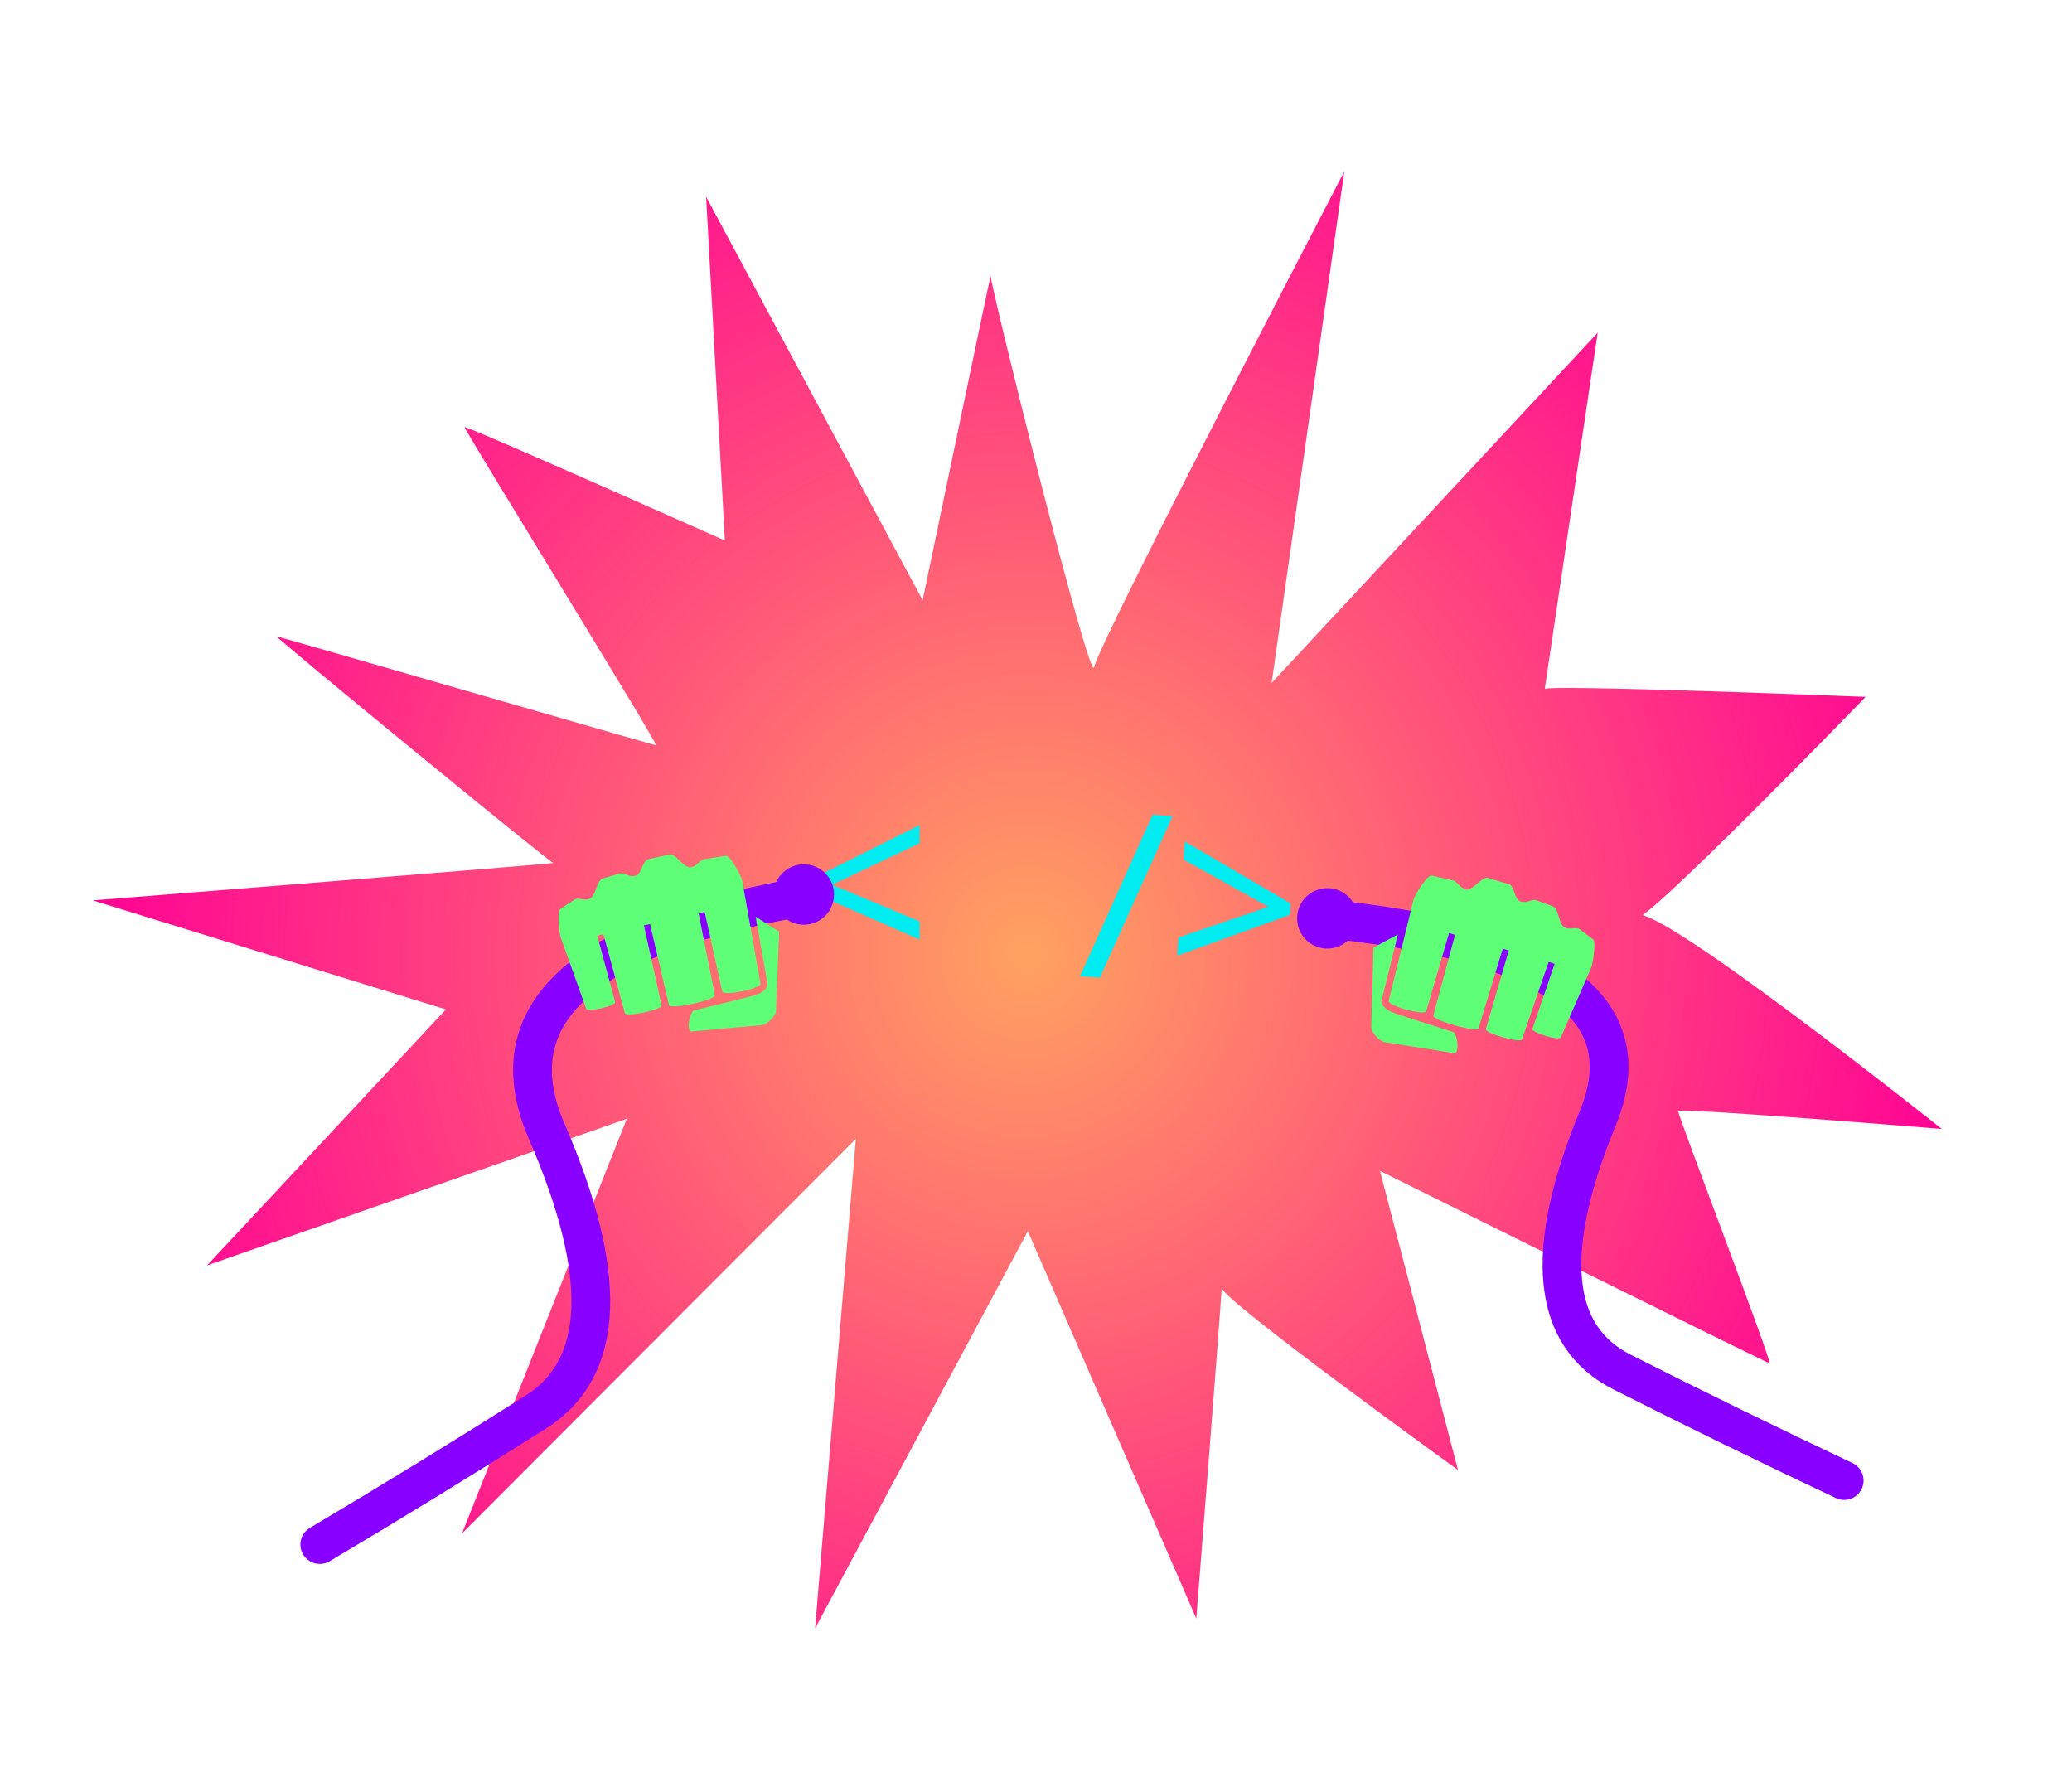
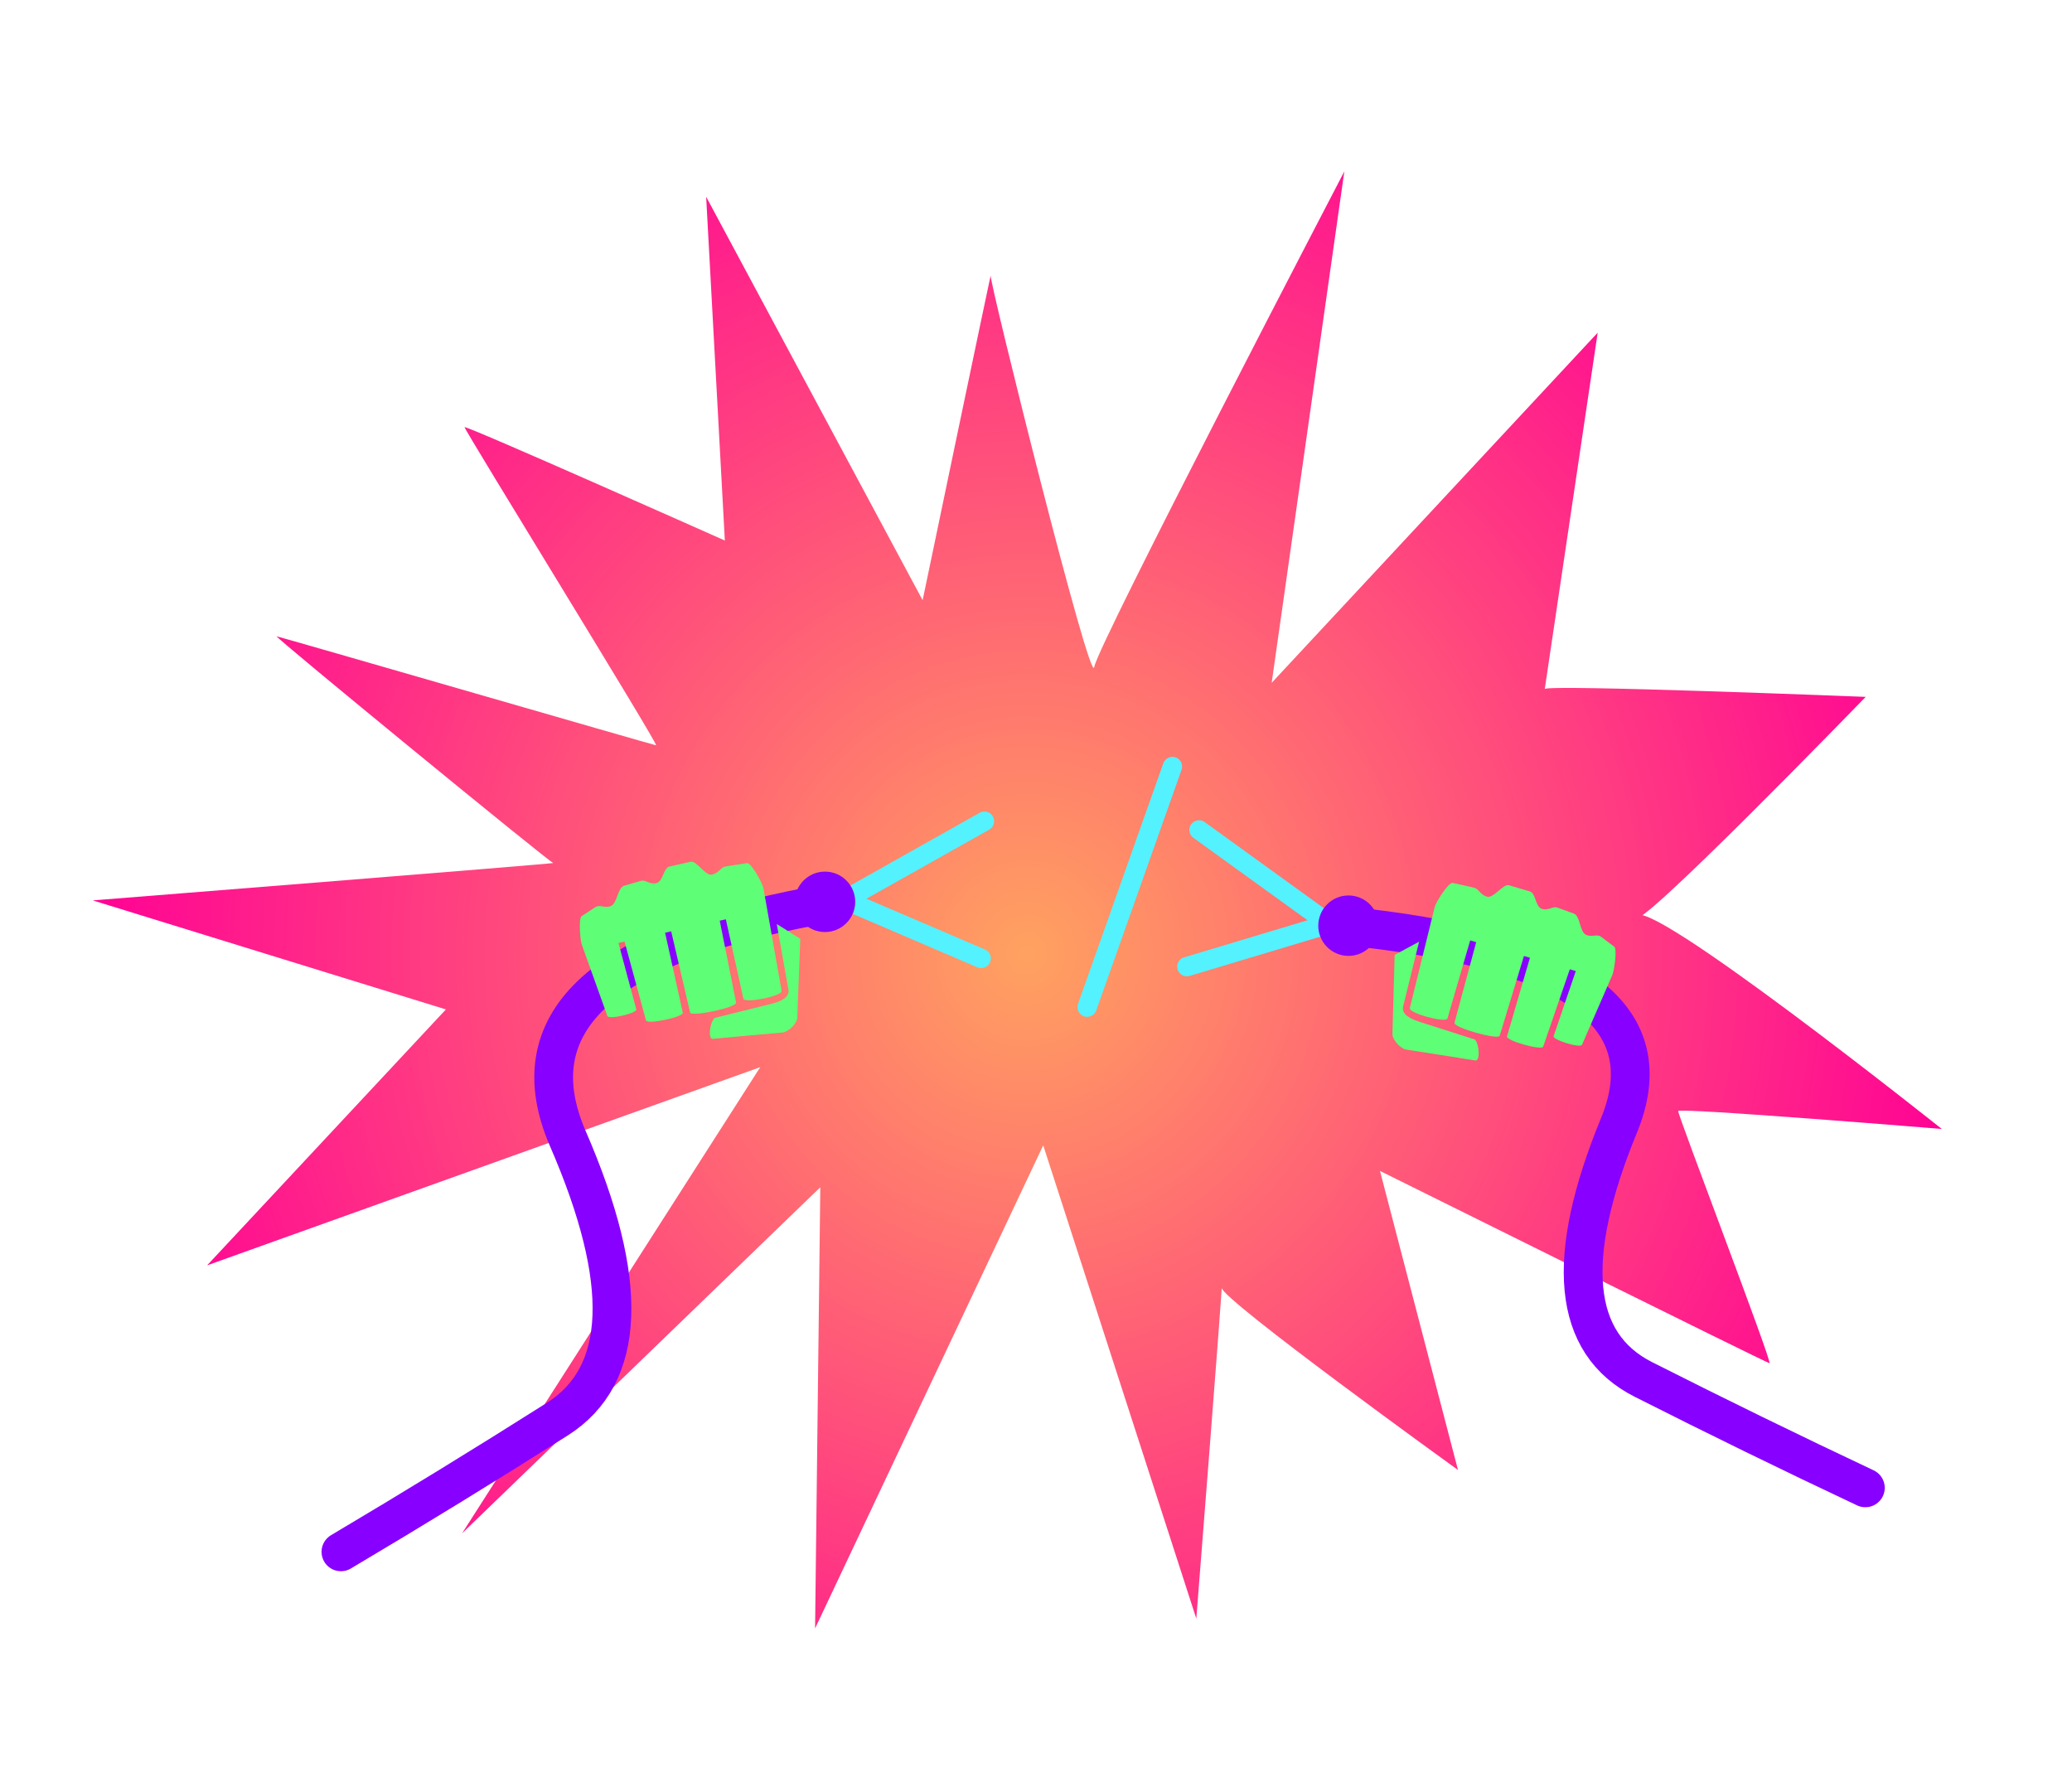
- <svg xmlns="http://www.w3.org/2000/svg" viewBox="20.477 23.054 61.404 52.935">
+ <svg xmlns="http://www.w3.org/2000/svg" viewBox="-1.746 8.276 106.901 92.159">
  <defs>
-     <radialGradient gradientUnits="userSpaceOnUse" cx="52.332" cy="52.385" r="44.154" id="gradient-0" gradientTransform="matrix(0.635645, 0.039967, 0.037556, -0.651521, 15.94679, 83.37095)">
+     <radialGradient gradientUnits="userSpaceOnUse" cx="52.332" cy="52.385" r="44.154" id="gradient-0" gradientTransform="matrix(1.106628, 0.06958, 0.065383, -1.134267, -9.632072, 113.2852)">
      <stop offset="0" style="stop-color: rgb(255, 162, 96);" />
      <stop offset="1" style="stop-color: rgb(255, 0, 149);" />
    </radialGradient>
  </defs>
-   <path style="fill: url(#gradient-0);" d="M 34.419 55.589 L 28.579 64.162 L 40.211 57.977 L 37.255 70.862 L 47.011 57.53 L 48.025 72.052 L 52.464 59.458 L 59.147 70.046 C 59.147 70.046 58.395 59.913 58.395 60.236 C 58.395 60.559 66.141 64.512 66.141 64.512 L 62.507 56.105 C 62.507 56.105 74.676 59.979 74.782 59.979 C 74.888 59.979 70.971 53.118 70.971 53.007 C 70.971 52.896 78.773 52.342 78.773 52.342 C 78.773 52.342 68.962 46.726 68.856 47.501 C 68.749 48.276 74.595 40.03 74.595 40.03 C 74.595 40.03 65.16 41.101 65.16 41.249 C 65.16 41.396 65.103 30.572 65.103 30.572 L 57.133 42.299 L 56.954 26.992 C 56.954 26.992 51.864 41.971 51.864 42.635 C 51.864 43.299 47.066 31.853 47.066 31.641 C 47.066 31.429 46.537 41.453 46.537 41.453 L 38.376 30.613 L 40.475 40.597 C 40.475 40.597 32.339 38.377 32.339 38.451 C 32.339 38.525 39.485 46.905 39.384 46.905 C 39.283 46.905 27.886 45.425 27.779 45.425 C 27.673 45.425 36.796 50.815 36.902 50.815 C 37.008 50.815 23.585 53.988 23.585 53.988 L 34.419 55.589 Z" transform="matrix(0.988348, 0.152214, -0.152214, 0.988348, 8.134299, -7.213106)" />
-   <g transform="matrix(0.574398, 0, 0, 0.574398, 21.42732, 17.50939)" style="">
-     <text style="fill: rgb(0, 236, 240); font-family: Oswald; stroke-linecap: round; white-space: pre;" x="39.54" y="59.514">&lt;</text>
-     <text transform="matrix(0.997814, 0.066079, -0.066079, 0.997814, 2.49672, 2.023932)" style="fill: rgb(0, 236, 240); font-family: Oswald; stroke-linecap: round; white-space: pre;" x="55.163" y="54.462">/&gt;</text>
+   <path style="fill: url(#gradient-0);" d="M 22.527 64.917 L 12.359 79.843 L 39.009 65.392 L 27.464 91.507 L 43.015 71.044 L 46.213 93.579 L 54.053 67.156 L 65.576 90.086 C 65.576 90.086 64.267 72.445 64.267 73.007 C 64.267 73.57 77.752 80.452 77.752 80.452 L 71.426 65.816 C 71.426 65.816 92.611 72.56 92.796 72.56 C 92.981 72.56 86.162 60.615 86.162 60.422 C 86.162 60.229 99.745 59.265 99.745 59.265 C 99.745 59.265 82.664 49.488 82.479 50.837 C 82.294 52.186 92.471 37.83 92.471 37.83 C 92.471 37.83 76.045 39.695 76.045 39.952 C 76.045 40.208 75.945 21.364 75.945 21.364 L 62.07 41.78 L 61.759 15.131 C 61.759 15.131 52.898 41.209 52.898 42.366 C 52.898 43.522 44.545 23.595 44.545 23.226 C 44.545 22.856 43.623 40.308 43.623 40.308 L 29.416 21.436 L 33.069 38.818 C 33.069 38.818 18.906 34.953 18.906 35.082 C 18.906 35.21 31.346 49.799 31.17 49.799 C 30.994 49.799 11.152 47.222 10.967 47.222 C 10.782 47.222 26.664 56.607 26.849 56.607 C 27.034 56.607 3.665 62.131 3.665 62.131 L 22.527 64.917 Z" transform="matrix(0.988348, 0.152214, -0.152214, 0.988348, 8.876078, -7.236854)" />
+   <g transform="matrix(1, 0, 0, 1, 1, -1)">
    <path style="fill: none; stroke-width: 2px; stroke: rgb(136, 0, 255); stroke-linecap: round;" d="M 14.991 89.442 C 18.696 87.2 22.396 84.886 26.092 82.499 C 29.644 80.206 29.783 75.382 26.512 68.028 C 23.89 62.13 28.048 58.095 38.988 55.925" transform="matrix(0.999961, 0.0088, -0.0088, 0.999961, 0.64066, -0.234693)" />
-     <path id="path4" d="M 37.329 56.946 L 37.929 60.315 C 37.986 60.636 37.758 60.886 37.051 61.065 L 34.117 61.793 C 33.867 62.072 33.789 62.821 34.003 62.871 C 34.003 62.871 36.387 62.65 37.629 62.543 C 37.922 62.514 38.372 62.093 38.386 61.786 L 38.543 57.71 Z M 35.23 60.993 L 34.388 56.774 L 34.702 56.703 L 35.609 60.801 C 35.666 61.051 37.629 60.665 37.58 60.394 L 36.644 55.111 C 36.594 54.833 36.009 53.776 35.802 53.805 L 34.696 53.976 C 34.424 54.019 34.353 54.325 33.974 54.397 C 33.639 54.461 33.196 53.669 32.896 53.733 L 31.79 53.983 C 31.483 54.054 31.468 54.74 31.133 54.833 C 30.79 54.933 30.569 54.647 30.327 54.718 L 29.463 54.969 C 29.113 55.068 29.105 55.875 28.77 56.018 C 28.463 56.146 28.199 55.925 27.971 56.075 L 27.264 56.539 C 27.099 56.639 27.185 57.788 27.271 58.01 L 28.591 61.693 C 28.663 61.893 30.133 61.543 30.083 61.35 L 29.162 57.924 L 29.476 57.852 L 30.583 61.921 C 30.64 62.143 32.532 61.743 32.482 61.521 C 32.175 60.143 31.568 57.396 31.568 57.396 L 31.882 57.324 L 32.86 61.514 C 32.917 61.743 35.287 61.258 35.23 60.993 Z" style="fill: rgb(94, 255, 118); stroke-linecap: round;" />
-     <circle style="fill: rgb(136, 0, 255); stroke-linecap: round;" cx="39.817" cy="55.801" r="1.559" />
+     <path id="path4" d="M 37.329 56.946 L 37.929 60.315 C 37.986 60.636 37.758 60.886 37.051 61.065 L 34.117 61.793 C 33.867 62.072 33.789 62.821 34.003 62.871 C 34.003 62.871 36.387 62.65 37.629 62.543 C 37.922 62.514 38.372 62.093 38.386 61.786 L 38.543 57.71 Z M 35.23 60.993 L 34.388 56.774 L 34.702 56.703 L 35.609 60.801 C 35.666 61.051 37.629 60.665 37.58 60.394 L 36.644 55.111 C 36.594 54.833 36.009 53.776 35.802 53.805 L 34.696 53.976 C 34.424 54.019 34.353 54.325 33.974 54.397 C 33.639 54.461 33.196 53.669 32.896 53.733 L 31.79 53.983 C 31.483 54.054 31.468 54.74 31.133 54.833 C 30.79 54.933 30.569 54.647 30.327 54.718 L 29.463 54.969 C 29.113 55.068 29.105 55.875 28.77 56.018 C 28.463 56.146 28.199 55.925 27.971 56.075 L 27.264 56.539 C 27.099 56.639 27.185 57.788 27.271 58.01 L 28.591 61.693 C 28.663 61.893 30.133 61.543 30.083 61.35 L 29.162 57.924 L 29.476 57.852 L 30.583 61.921 C 30.64 62.143 32.532 61.743 32.482 61.521 C 32.175 60.143 31.568 57.396 31.568 57.396 L 31.882 57.324 L 32.86 61.514 C 32.917 61.743 35.287 61.258 35.23 60.993 Z" style="fill: rgb(94, 255, 118);" />
+     <line style="stroke-linecap: round; stroke: rgb(84, 241, 255);" x1="40.889" y1="55.668" x2="48.045" y2="51.642" />
+     <line style="stroke-linecap: round; stroke: rgb(84, 241, 255);" x1="40.908" y1="55.734" x2="47.873" y2="58.719" />
+     <circle style="fill: rgb(136, 0, 255);" cx="39.817" cy="55.801" r="1.559" />
    <path style="fill: none; stroke-width: 2px; stroke: rgb(136, 0, 255); stroke-linecap: round;" d="M 68.607 56.355 C 72.303 58.393 75.995 60.497 79.682 62.667 C 83.225 64.752 83.364 69.138 80.101 75.824 C 77.485 81.187 81.633 84.855 92.547 86.828" transform="matrix(-0.997968, 0.063721, -0.063721, -0.997968, 165.5521, 137.9031)" />
-     <path id="path-1" d="M 79.316 60.86 L 79.915 57.49 C 79.973 57.169 79.744 56.919 79.037 56.741 L 76.103 56.013 C 75.854 55.734 75.775 54.985 75.989 54.935 C 75.989 54.935 78.374 55.156 79.616 55.263 C 79.908 55.292 80.358 55.713 80.373 56.02 L 80.529 60.096 Z M 77.217 56.812 L 76.374 61.031 L 76.689 61.103 L 77.595 57.005 C 77.653 56.755 79.616 57.14 79.566 57.412 L 78.631 62.694 C 78.581 62.973 77.995 64.029 77.788 64.001 L 76.682 63.83 C 76.41 63.787 76.339 63.48 75.961 63.408 C 75.625 63.344 75.182 64.137 74.883 64.072 L 73.776 63.823 C 73.469 63.751 73.455 63.066 73.119 62.973 C 72.777 62.873 72.555 63.159 72.313 63.087 L 71.449 62.837 C 71.099 62.737 71.092 61.931 70.756 61.788 C 70.45 61.659 70.185 61.881 69.957 61.731 L 69.25 61.267 C 69.086 61.167 69.171 60.017 69.257 59.796 L 70.577 56.112 C 70.649 55.913 72.12 56.263 72.069 56.455 L 71.149 59.882 L 71.463 59.953 L 72.569 55.884 C 72.626 55.663 74.518 56.063 74.468 56.284 C 74.161 57.662 73.554 60.41 73.554 60.41 L 73.869 60.482 L 74.847 56.291 C 74.904 56.063 77.274 56.548 77.217 56.812 Z" style="fill: rgb(94, 255, 118); stroke-linecap: round;" transform="matrix(-0.997814, -0.066079, 0.066079, -0.997814, 145.5901, 123.8263)" />
-     <circle style="fill: rgb(136, 0, 255); stroke-linecap: round;" cx="66.827" cy="57.032" r="1.559" />
+     <path id="path-1" d="M 79.316 60.86 L 79.915 57.49 C 79.973 57.169 79.744 56.919 79.037 56.741 L 76.103 56.013 C 75.854 55.734 75.775 54.985 75.989 54.935 C 75.989 54.935 78.374 55.156 79.616 55.263 C 79.908 55.292 80.358 55.713 80.373 56.02 L 80.529 60.096 Z M 77.217 56.812 L 76.374 61.031 L 76.689 61.103 L 77.595 57.005 C 77.653 56.755 79.616 57.14 79.566 57.412 L 78.631 62.694 C 78.581 62.973 77.995 64.029 77.788 64.001 L 76.682 63.83 C 76.41 63.787 76.339 63.48 75.961 63.408 C 75.625 63.344 75.182 64.137 74.883 64.072 L 73.776 63.823 C 73.469 63.751 73.455 63.066 73.119 62.973 C 72.777 62.873 72.555 63.159 72.313 63.087 L 71.449 62.837 C 71.099 62.737 71.092 61.931 70.756 61.788 C 70.45 61.659 70.185 61.881 69.957 61.731 L 69.25 61.267 C 69.086 61.167 69.171 60.017 69.257 59.796 L 70.577 56.112 C 70.649 55.913 72.12 56.263 72.069 56.455 L 71.149 59.882 L 71.463 59.953 L 72.569 55.884 C 72.626 55.663 74.518 56.063 74.468 56.284 C 74.161 57.662 73.554 60.41 73.554 60.41 L 73.869 60.482 L 74.847 56.291 C 74.904 56.063 77.274 56.548 77.217 56.812 Z" style="fill: rgb(94, 255, 118);" transform="matrix(-0.997814, -0.066079, 0.066079, -0.997814, 145.5901, 123.8263)" />
+     <line style="stroke-linecap: round; stroke: rgb(84, 241, 255);" x1="58.866" y1="52.484" x2="66.022" y2="56.51" transform="matrix(-0.993599, -0.112967, 0.112967, -0.993599, 118.3319, 115.6993)" />
+     <line style="stroke-linecap: round; stroke: rgb(84, 241, 255);" x1="58.634" y1="59.547" x2="65.599" y2="56.562" transform="matrix(-0.993599, -0.112967, 0.112967, -0.993599, 117.2771, 122.7545)" />
+     <circle style="fill: rgb(136, 0, 255);" cx="66.827" cy="57.032" r="1.559" />
+     <line style="stroke-linecap: round; stroke: rgb(84, 241, 255);" x1="53.156" y1="61.164" x2="57.93" y2="48.892" transform="matrix(0.99954, -0.030312, 0.030312, 0.99954, -1.642487, 1.708906)" />
  </g>
</svg>
